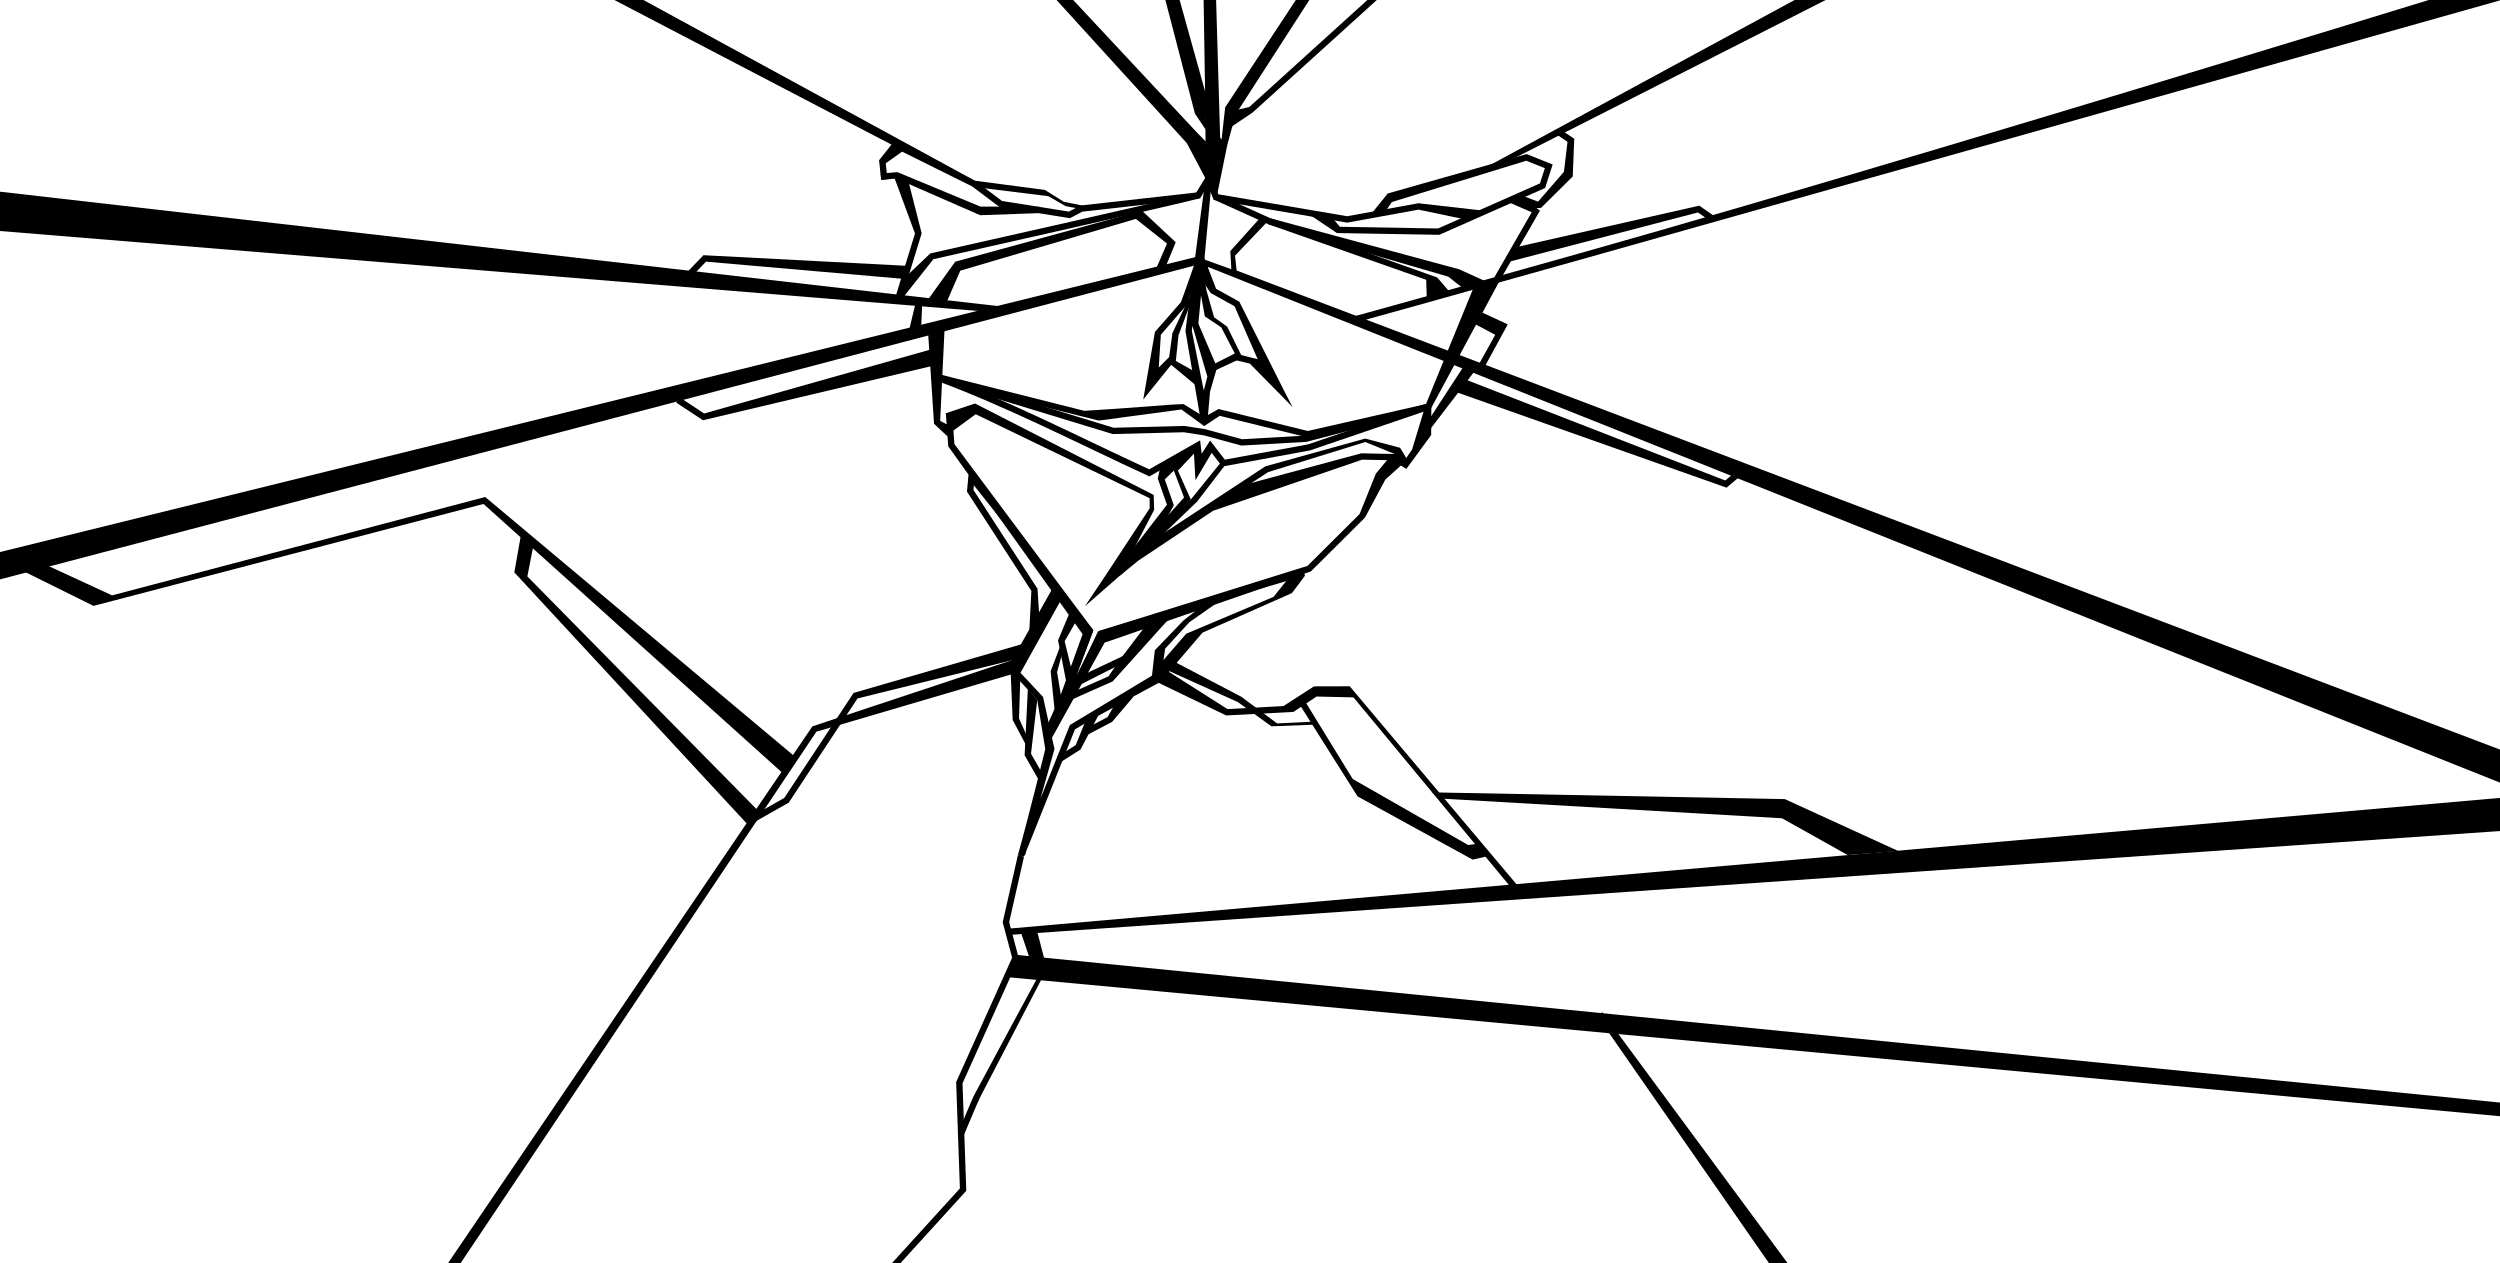
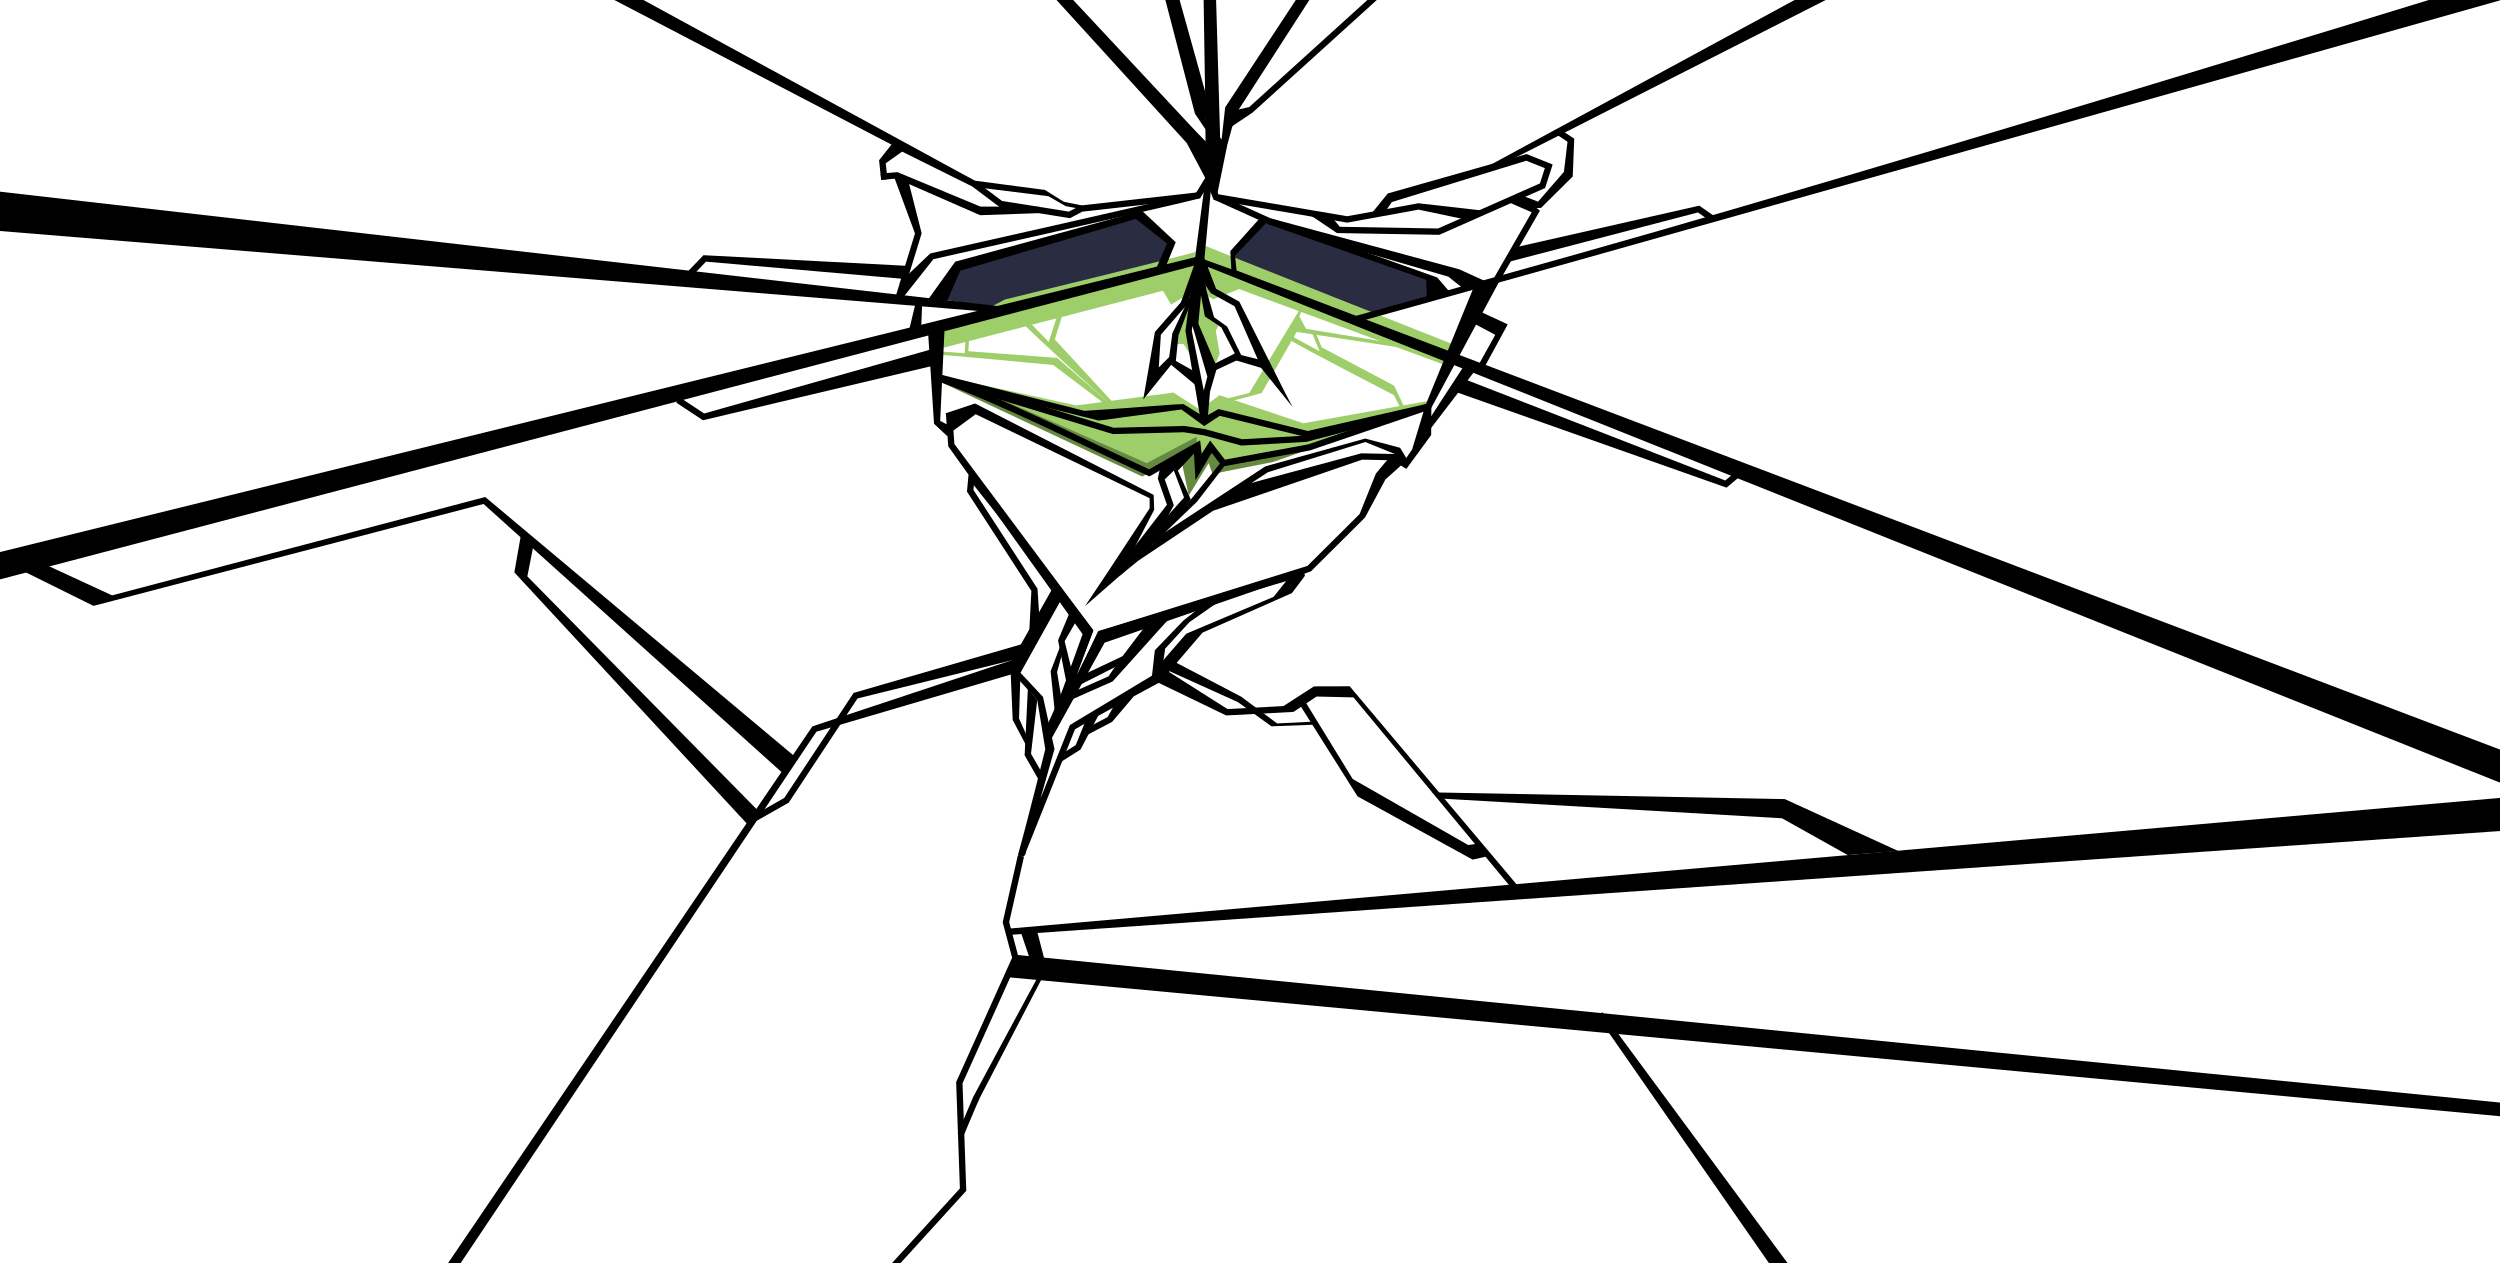
<svg xmlns="http://www.w3.org/2000/svg" width="1980" height="1000" viewBox="0 0 523.875 264.583" version="1.1" id="svg5">
  <defs id="defs2" />
+   <g id="layer11">
+     <path style="display:inline;font-variation-settings:normal;opacity:1;vector-effect:none;fill:#2a2c41;fill-opacity:1;stroke:none;stroke-width:1.323;stroke-linecap:butt;stroke-linejoin:miter;stroke-miterlimit:4;stroke-dasharray:none;stroke-dashoffset:0;stroke-opacity:1;-inkscape-stroke:none;stop-color:#000000;stop-opacity:1" d="m 197.459,62.743 2.763,-7.196 38.266,-10.626 6.818,5.853 -2.106,5.799 -33.187,8.188 z" id="path175253" />
+     <path style="font-variation-settings:normal;opacity:1;vector-effect:none;fill:#2a2c41;fill-opacity:1;stroke:none;stroke-width:1.323;stroke-linecap:butt;stroke-linejoin:miter;stroke-miterlimit:4;stroke-dasharray:none;stroke-dashoffset:0;stroke-opacity:1;-inkscape-stroke:none;stop-color:#000000;stop-opacity:1" d="m 264.891,46.033 -6.542,6.571 0.807,5.393 25.029,9.561 16.956,-5.313 -0.646,-3.93 z" id="path175483" />
+   </g>
+   <g id="layer8" style="display:inline">
+     <path style="font-variation-settings:normal;opacity:1;vector-effect:none;fill:#9ece6a;fill-opacity:1;stroke:none;stroke-width:1.323;stroke-linecap:butt;stroke-linejoin:miter;stroke-miterlimit:4;stroke-dasharray:none;stroke-dashoffset:0;stroke-opacity:1;-inkscape-stroke:none;stop-color:#000000;stop-opacity:1" d="m 199.805,79.421 c 1.385,0.186 25.718,5.537 25.718,5.537 l 20.365,-2.697 5.584,3.584 4.068,-3.033 17.565,5.887 27.039,-4.837 -0.297,1.065 -45.312,14.483 -0.788,-3.577 -4.038,6.655 -1.239,-9.495 -8.24,4.097 z" id="path142040" />
+     <path style="font-variation-settings:normal;opacity:1;vector-effect:none;fill:#658a3f;fill-opacity:1;stroke:none;stroke-width:1.323;stroke-linecap:butt;stroke-linejoin:miter;stroke-miterlimit:4;stroke-dasharray:none;stroke-dashoffset:0;stroke-opacity:1;-inkscape-stroke:none;stop-color:#000000;stop-opacity:1" d="m 201.379,79.875 c 0,0.148 38.912,17.16 38.912,17.16 l 10.453,-5.495 0.327,7.74 2.692,-4.986 2.261,2.446 18.213,-2.538 -7.549,2.629 -12.623,2.46 -0.786,-2.261 -4.181,6.829 -1.726,-8.315 -8.011,4.319 -42.938,-20.123 z" id="path146723" />
+     <path style="font-variation-settings:normal;opacity:1;vector-effect:none;fill:#9ece6a;fill-opacity:1;stroke:none;stroke-width:1.323;stroke-linecap:butt;stroke-linejoin:miter;stroke-miterlimit:4;stroke-dasharray:none;stroke-dashoffset:0;stroke-opacity:1;-inkscape-stroke:none;stop-color:#000000;stop-opacity:1" d="m 251.691,60.358 -0.691,7.67 3.503,8.79 1.08,-2.742 -0.817,-4.794 0.658,-1.22 -2.727,-1.894 z" id="path158019" />
+     <path style="font-variation-settings:normal;opacity:1;vector-effect:none;fill:#9ece6a;fill-opacity:1;stroke:none;stroke-width:1.323;stroke-linecap:butt;stroke-linejoin:miter;stroke-miterlimit:4;stroke-dasharray:none;stroke-dashoffset:0;stroke-opacity:1;-inkscape-stroke:none;stop-color:#000000;stop-opacity:1" d="m 250.293,75.804 -1.239,-6.937 1.012,-8.51 -3.57,9.17 -0.387,2.531 1.934,0.053 z" id="path162503" />
+     <path style="font-variation-settings:normal;opacity:1;vector-effect:none;fill:#9ece6a;fill-opacity:1;stroke:none;stroke-width:1.323;stroke-linecap:butt;stroke-linejoin:miter;stroke-miterlimit:4;stroke-dasharray:none;stroke-dashoffset:0;stroke-opacity:1;-inkscape-stroke:none;stop-color:#000000;stop-opacity:1" d="m 251.359,52.537 c -1.011,0.533 -40.77,10.217 -40.77,10.217 l -13.963,7.343 0.209,2.986 46.865,-12.164 1.685,2.893 4.225,-2.483 0.813,-8.259 z" id="path172252" />
+     <path style="font-variation-settings:normal;opacity:1;vector-effect:none;fill:#9ece6a;fill-opacity:1;stroke:none;stroke-width:1.323;stroke-linecap:butt;stroke-linejoin:miter;stroke-miterlimit:4;stroke-dasharray:none;stroke-dashoffset:0;stroke-opacity:1;-inkscape-stroke:none;stop-color:#000000;stop-opacity:1" d="m 252.205,51.363 c 0.69,0.374 53.792,21.386 53.792,21.386 l -2.912,3.847 -43.447,-16.028 -5.397,2.134 -3.886,-2.137 z" id="path172433" />
+     <path style="font-variation-settings:normal;opacity:1;vector-effect:none;fill:#9ece6a;fill-opacity:1;stroke:none;stroke-width:1.323;stroke-linecap:butt;stroke-linejoin:miter;stroke-miterlimit:4;stroke-dasharray:none;stroke-dashoffset:0;stroke-opacity:1;-inkscape-stroke:none;stop-color:#000000;stop-opacity:1" d="m 213.905,67.261 c 0.837,1.268 19.015,17.706 19.015,17.706 l 0.791,-0.088 -12.676,-13.75 1.867,-5.964 -1.251,0.699 -1.909,5.775 -4.52,-4.659 z" id="path173091" />
+     <path style="font-variation-settings:normal;opacity:1;vector-effect:none;fill:#9ece6a;fill-opacity:1;stroke:none;stroke-width:1.323;stroke-linecap:butt;stroke-linejoin:miter;stroke-miterlimit:4;stroke-dasharray:none;stroke-dashoffset:0;stroke-opacity:1;-inkscape-stroke:none;stop-color:#000000;stop-opacity:1" d="m 272.598,64.438 -10.817,17.918 -5.999,1.483 1.17,0.502 7.415,-1.97 7.355,-12.816 24.81,3.743 -1.251,-0.849 -21.585,-3.536 -1.43,-2.632 0.887,-1.911 z" id="path173607" />
+     <path style="font-variation-settings:normal;opacity:1;vector-effect:none;fill:#9ece6a;fill-opacity:1;stroke:none;stroke-width:1.323;stroke-linecap:butt;stroke-linejoin:miter;stroke-miterlimit:4;stroke-dasharray:none;stroke-dashoffset:0;stroke-opacity:1;-inkscape-stroke:none;stop-color:#000000;stop-opacity:1" d="m 270.307,71.225 c 0.842,0.764 21.802,11.583 21.802,11.583 l 1.375,2.741 0.694,-0.426 -2.023,-4.295 -15.192,-8.047 -1.242,-3.003 -0.837,-0.13 1.637,3.956 -6.054,-3.272 z" id="path173813" />
+     <path style="font-variation-settings:normal;opacity:1;vector-effect:none;fill:#9ece6a;fill-opacity:1;stroke:none;stroke-width:1.323;stroke-linecap:butt;stroke-linejoin:miter;stroke-miterlimit:4;stroke-dasharray:none;stroke-dashoffset:0;stroke-opacity:1;-inkscape-stroke:none;stop-color:#000000;stop-opacity:1" d="m 197.638,74.393 c 0.824,0 23.066,2.095 23.066,2.095 l 10.701,8.093 0.981,-0.15 -10.865,-9.441 -18.606,-1.389 0.165,-2.591 -0.745,0.134 -0.185,2.876 -4.776,-0.342 z" id="path174479" />
+   </g>
  <g id="layer2" style="display:inline">
    <path style="color:#000000;fill:#000000;-inkscape-stroke:none" d="m 308.958,59.844 -10.144,24.826 -24.773,5.641 -18.699,-4.598 -2.96,1.664 -4.388,-2.707 c 0,0 -1.683,0.067 -2.414,0.117 -3.964,0.28 -7.571,0.552 -11.666,0.867 l -0.072,0.004 -6.622,0.43 -31.726,-7.994 -0.32,1.283 35.068,8.756 17.324,-2.323 4.766,3.477 3.256,-2.15 18.441,4.533 25.715,-5.855 14.4,-26.793 z" id="path4976" />
    <path style="color:#000000;fill:#000000;-inkscape-stroke:none" d="m 195.525,78.102 -0.385,1.266 38.039,11.59 14.877,-0.379 4.209,0.646 7.865,2.145 13.623,-0.781 25.693,-6.705 -0.334,-1.281 -25.566,6.674 -13.275,0.762 -7.73,-2.107 -4.4,-0.678 -14.781,0.379 z" id="path5186" />
    <path style="color:#000000;fill:#000000;-inkscape-stroke:none" d="m 195.559,78.113 -0.451,1.244 c 15.324,5.549 30.481,13.444 45.451,20.336 l 0.309,0.141 9.301,-5.287 0.341,6.085 3.393,-5.731 2.213,2.867 18.336,-3.369 25.043,-8.531 -0.428,-1.252 -24.949,8.5 -17.447,3.205 -3.09,-4.004 -1.77,2.768 -0.324,-2.809 -10.676,6.072 C 225.978,91.506 210.894,83.666 195.559,78.113 Z" id="path5512" />
    <path style="color:#000000;fill:#000000;-inkscape-stroke:none" d="m 204.318,84.555 -6.137,2.039 1.266,3.877 5.007,-3.672 36.46,17.605 -0.013,2.133 -9.066,13.79 -4.474,6.693 v 0 l 7.491,-6.545 14.682,-15.807 -2.705,-6.043 4.518,-4.804 -1.041,-0.816 -4.327,5.603 2.138,5.643 -11.703,13.055 5.443,-10.482 -0.104,-3.113 z" id="path5514" />
    <path style="color:#000000;fill:#000000;-inkscape-stroke:none" d="m 243.107,98.071 -0.496,2.211 1.922,5.482 -10.699,13.865 8.869,-7.717 3.271,-6.031 -1.9,-5.426 6.094,-5.908 z" id="path5516" />
    <path style="color:#000000;fill:#000000;-inkscape-stroke:none" d="m 256.23,96.404 v 0 l -6.695,8.264 -15.621,14.883 0.838,1.023 16.094,-15.457 5.711,-7.432 v 0 z" id="path5802" />
    <path style="color:#000000;fill:#000000;-inkscape-stroke:none" d="m 285.252,94.992 -24.096,6.493 -24.741,15.82 -1.561,3.17 3.687,-2.998 15.663,-10.448 31.238,-10.708 6.414,0.131 2.672,1.689 0.707,-1.119 -2.984,-1.887 z" id="path5804" />
    <path style="color:#000000;fill:#000000;-inkscape-stroke:none" d="m 286.074,91.898 -20.91,5.822 -26.411,17.348 5.483,-2.084 21.48,-14.045 20.381,-6.312 6.153,2.507 -0.615,0.483 3.812,1.623 -2.053,-3.406 z" id="path5806" />
    <path style="color:#000000;fill:#000000;-inkscape-stroke:none" d="m 298.619,85.238 -2.715,8.959 -2.277,3.295 1.066,0.781 5.207,-7.109 0.041,-5.918 z" id="path5808" />
    <path style="color:#000000;fill:#000000;-inkscape-stroke:none" d="m 199.516,86.486 -1.318,0.096 0.508,6.945 28.154,39.357 -7.652,21.23 1.201,0.545 11.064,-19.992 43.232,-14.938 11.326,-11.268 4.277,-7.982 3.319,-2.989 -2.082,-2.123 -3.227,3.871 -3.412,8.477 -10.92,10.863 -43.881,13.701 -6.051,12.825 5.071,-13.002 -29.129,-39.045 z" id="path6097" />
    <path style="color:#000000;fill:#000000;-inkscape-stroke:none" d="m 188.051,36.07 -3.5,0.303 0.113,1.318 3.166,-0.273 17.564,7.68 12.246,-0.432 6.551,1.057 2.627,-1.373 24.652,-2.77 2.406,-3.947 -1.129,-0.688 -2.07,3.393 -24.252,2.725 -2.457,1.283 -6.246,-1.006 -12.305,-0.056 z" id="path8517" />
    <path style="color:#000000;fill:#000000;-inkscape-stroke:none" d="m 187.367,29.597 -3.158,3.98 0.436,4.123 1.316,-0.139 -0.354,-3.352 3.436,-2.432 14.68,7.295 5.727,4.305 8.131,1.279 0.205,-1.307 -7.805,-1.229 -5.561,-4.18 z" id="path8636" />
    <path style="color:#000000;fill:#000000;-inkscape-stroke:none" d="m 204.16,37.852 -0.178,1.311 15.705,1.95 3.597,2.075 3.562,0.685 -0.08,-0.811 -3.845,-0.775 -3.969,-2.491 z" id="path8638" />
    <path style="color:#000000;fill:#000000;-inkscape-stroke:none" d="m 318.193,40.684 -2.582,1.465 5.364,2.335 -7.979,13.877 1.148,0.66 8.555,-14.883 z" id="path9703" />
    <path style="color:#000000;fill:#000000;-inkscape-stroke:none" d="m 222.811,-87.461 -1.281,0.334 28.869,110.936 0.064,0.094 c 0.813,1.223 2.187,3.256 2.187,3.256 l 0.039,5.086 -0.041,5.104 1.324,0.016 c 0,0 0.029,-2.539 0.041,-5.113 0.006,-1.287 0.007,-2.584 -0.002,-3.58 -0.005,-0.498 -0.023,-1.236 -0.023,-1.236 l -1.348,-2.68 c 0,0 0.78,-2.52 0.722,-2.606 z" id="path9989" />
    <path style="color:#000000;fill:#000000;-inkscape-stroke:none" d="m 334.027,-94.975 -77.293,117.467 -0.812,7.312 -3.207,4.734 2.357,6.158 2.129,-10.422 1.719,-6.303 76.212,-118.22 z" id="path9991" />
    <path style="color:#000000;fill:#000000;-inkscape-stroke:none" d="m 252.027,-95.43 -1.322,0.039 1.945,122.549 -0.023,7.57 4.082,-4.853 -1.027,-1.013 z" id="path9993" />
    <path style="color:#000000;fill:#000000;-inkscape-stroke:none" d="M 373.113,-78.445 261.779,22.432 l -4.106,0.934 -0.771,1.146 0.554,2.444 5.038,-3.385 111.508,-101.035 z" id="path9995" />
    <path style="color:#000000;fill:#000000;-inkscape-stroke:none" d="m 156.783,-72.939 -0.979,0.891 92.891,102.035 4.033,7.613 0.811,-7.035 -3.02,-3.114 z" id="path9997" />
    <path style="color:#000000;fill:#000000;-inkscape-stroke:none" d="m 190.331,37.862 -3.011,-0.889 4.418,11.953 -4.16,13.535 1.266,0.389 4.291,-13.963 z" id="path6692" />
    <path style="color:#000000;fill:#000000;-inkscape-stroke:none" d="m 250.771,53.804 -385.667,95.159 0.052,7.876 385.514,-101.293 z" id="path16736" />
    <path style="color:#000000;fill:#000000;-inkscape-stroke:none" d="m 258.624,56.494 -5.815,-0.693 466.038,186.029 8.792,-7.492 z" id="path16851" />
    <path style="color:#000000;fill:#000000;-inkscape-stroke:none" d="m 253.93,37.121 -1.238,0.467 1.623,4.301 27.979,4.766 14.965,-2.727 10.055,2.112 2.977,-1.964 -13.076,-1.484 -14.928,2.719 -27,-4.6 z" id="path18400" />
    <path style="color:#000000;fill:#000000;-inkscape-stroke:none" d="m 319.91,32.285 -29.104,8.254 -3.393,4.199 2.782,-0.261 1.464,-2.142 28.178,-8.656 3.885,1.559 -1.025,3.186 -21.365,9.455 -20.557,-0.355 -2.471,-2.902 -3.902,0.344 5.754,3.87 21.445,0.371 22.174,-9.812 1.584,-4.924 z" id="path18435" />
    <path style="color:#000000;fill:#000000;-inkscape-stroke:none" d="m 327.599,27.552 -1.823,0.346 2.695,1.814 -0.75,6.295 -5.422,6.254 -4.105,-1.578 1.77,2.969 2.955,-0.084 6.649,-6.595 0.314,-7.907 z" id="path19013" />
    <path style="color:#000000;fill:#000000;-inkscape-stroke:none" d="m 255.072,40.697 -0.545,1.205 11.291,5.105 37.696,10.975 3.308,2.633 4.783,-1.53 -5.81,-2.644 -39.529,-10.684 z" id="path20300" />
    <path style="color:#000000;fill:#000000;-inkscape-stroke:none" d="m 237.801,44.551 -37.639,10.287 -5.693,7.938 3.787,0.793 2.973,-6.849 36.92,-10.892 z" id="path20505" />
    <path style="color:#000000;fill:#000000;-inkscape-stroke:none" d="m 266.264,45.76 -0.443,1.246 33.045,11.628 0.096,3.523 4.777,-1.021 -2.561,-2.988 z" id="path20620" />
    <path style="color:#000000;fill:#000000;-inkscape-stroke:none" d="m 239.084,43.961 -2.265,0.956 8.208,6.506 -0.247,-0.926 -2.903,6.703 2.396,-1.326 2.098,-5.111 z" id="path21887" />
    <path style="color:#000000;fill:#000000;-inkscape-stroke:none" d="m 263.79,45.956 -5.982,6.667 0.217,3.796 -7.255,-2.615 -0.466,1.7 5.856,0.945 3.014,0.668 -0.374,-3.547 6.582,-6.914 z" id="path22002" />
    <path style="color:#000000;fill:#000000;-inkscape-stroke:none" d="m 197.949,68.626 -3.449,1.362 1.225,18.812 2.818,2.637 0.808,-2.013 -2.339,-1.233 z" id="path27130" />
    <path style="color:#000000;fill:#000000;-inkscape-stroke:none" d="m 307.053,76.242 -8.377,12.859 1.107,0.723 9.559,-12.484 z" id="path27833" />
    <path style="color:#000000;fill:#000000;-inkscape-stroke:none" d="m 583.839,-23.088 c 0,0 -168.071,52.304 -252.962,76.21 0,0 -11.111,3.119 -21.12,5.925 -5.278,1.48 -10.249,2.872 -13.124,3.674 -4.164,1.162 -7.46,2.077 -9.74,2.705 -1.14,0.314 -2.026,0.556 -2.639,0.721 -0.307,0.082 -0.546,0.145 -0.711,0.188 -0.083,0.021 -0.147,0.037 -0.189,0.047 -0.043,0.01 -0.102,0.017 -0.018,0.008 l 0.15,1.314 c 0.112,-0.013 0.116,-0.022 0.172,-0.035 0.056,-0.013 0.126,-0.03 0.213,-0.053 0.174,-0.045 0.415,-0.108 0.725,-0.191 0.618,-0.166 1.507,-0.408 2.648,-0.723 2.283,-0.629 5.58,-1.545 9.744,-2.707 8.329,-2.324 34.248,-9.6 34.248,-9.6 0,0 168.405,-47.462 252.6,-71.221 z" id="path31732" />
    <path style="color:#000000;fill:#000000;-inkscape-stroke:none" d="m -125.705,25.758 -0.054,12.37 337,27.548 1.856,-1.081 z" id="path32710" />
    <path style="color:#000000;fill:#000000;-inkscape-stroke:none" d="m 191.973,63.018 -1.857,7.783 2.832,-0.189 0.311,-7.287 z" id="path34009" />
    <path style="color:#000000;fill:#000000;-inkscape-stroke:none" d="m 308.824,64.668 -1.112,2.515 5.62,2.979 -3.99,7.178 1.156,0.643 5.447,-10.012 z" id="path35163" />
    <path style="color:#000000;fill:#000000;-inkscape-stroke:none" d="m -45.089,-98.084 -2.09,6.289 239.252,124.846 12.348,4.891 z" id="path36710" />
    <path style="color:#000000;fill:#000000;-inkscape-stroke:none" d="M 533.78,-85.481 309.929,35.84 312.615,35.535 536.832,-78.359 Z" id="path36905" />
    <path style="color:#000000;fill:#000000;-inkscape-stroke:none" d="m 250.904,40.32 c -2.436,0.65 -16.449,3.854 -29.77,6.873 C 207.814,50.212 195.125,53.062 195.125,53.062 l -0.18,0.041 -6.387,6.076 0.285,3.67 6.748,-8.537 c 0.172,-0.039 12.605,-2.829 25.836,-5.828 13.322,-3.019 27.212,-6.19 29.816,-6.885 z" id="path55622" />
    <path style="color:#000000;display:inline;fill:#000000;-inkscape-stroke:none" d="m 195.269,73.17 -47.72,13.476 -5.115,-3.383 -0.73,1.104 5.594,3.697 48.258,-11.43 z" id="path51909" />
    <path style="color:#000000;display:inline;fill:#000000;-inkscape-stroke:none" d="m 306.457,79.285 -1.936,2.658 57.277,20.246 2.967,-2.492 -0.85,-1.012 -2.389,2.004 z" id="path52024" />
    <path style="color:#000000;display:inline;fill:#000000;-inkscape-stroke:none" d="m 356.078,43.096 -39.207,8.883 -0.8,2.909 39.729,-10.371 2.777,1.928 0.756,-1.086 z" id="path52139" />
    <path style="color:#000000;display:inline;fill:#000000;-inkscape-stroke:none" d="m 147.41,53.475 -3.379,3.514 0.955,0.916 2.957,-3.076 41.136,3.586 1.208,-2.698 z" id="path52141" />
  </g>
  <g id="layer4" style="display:inline">
    <path style="color:#000000;fill:#000000;-inkscape-stroke:none" d="m 252.662,37.164 c -0.022,0.115 -0.036,0.24 -0.074,0.51 -0.038,0.27 -0.09,0.643 -0.152,1.105 -0.125,0.926 -0.296,2.209 -0.498,3.729 -0.404,3.039 -0.928,7.023 -1.449,10.986 -1.042,7.926 -2.068,15.764 -2.068,15.764 l -0.012,0.098 3.287,19.24 1.311,-0.055 0.549,-6.453 L 255.033,77 251.117,67.811 253.971,37.352 Z m -2.779,31.125 3.118,10.629 -0.753,2.926 v 0 l -2.502,-12.514 c 8.6e-4,-0.006 0.127,-0.969 0.137,-1.041 z" id="path3319" />
    <path style="color:#000000;fill:#000000;-inkscape-stroke:none" d="m 250.639,55.746 c 0,0.242 0.035,0.38 0.084,0.703 0.05,0.324 0.12,0.747 0.203,1.238 0.167,0.983 0.609,3.471 0.609,3.471 l 0.939,5.139 3.449,2.312 2.828,5.465 -4.736,2.389 0.633,1.16 5.713,-2.669 -3.203,-6.497 -2.75,-1.983 -1.571,-5.55 c 0,0 -0.444,-2.482 -0.609,-3.457 -0.083,-0.488 -0.152,-0.908 -0.199,-1.219 -0.048,-0.311 -0.068,-0.6 -0.068,-0.502 z" id="path3321" />
-     <path style="color:#000000;fill:#000000;-inkscape-stroke:none" d="m 252.145,53.627 -1.344,3.521 2.916,4.268 4.982,2.758 4.85,11.097 -4.797,-1.197 -0.311,1.285 3.457,0.83 8.96,9.105 -1.663,-3.191 -9.498,-18.889 -4.918,-2.723 z" id="path3531" />
+     <path style="color:#000000;fill:#000000;-inkscape-stroke:none" d="m 252.145,53.627 -1.344,3.521 2.916,4.268 4.982,2.758 4.85,11.097 -4.797,-1.197 -0.311,1.285 5.817,1.724 6.6,8.211 -1.663,-3.191 -9.498,-18.889 -4.918,-2.723 z" id="path3531" />
    <path style="color:#000000;fill:#000000;-inkscape-stroke:none" d="m 249.723,62.9 -0.085,-1.482 -3.962,8.407 -0.832,6.146 5.626,4.681 v 0 l 0.442,-4.587 -0.768,1.679 -3.746,-2.107 0.553,-5.374 c 0.06,-0.104 2.771,-7.363 2.771,-7.363 l 1.082,0.762 z" id="path3855" />
    <path style="color:#000000;fill:#000000;-inkscape-stroke:none" d="m 250.67,55.547 c 0.006,-0.019 -0.068,0.181 -0.164,0.424 -0.096,0.243 -0.228,0.569 -0.381,0.947 -0.306,0.756 -0.702,1.722 -1.094,2.676 -0.762,1.857 -1.468,3.567 -1.506,3.66 l -5.508,6.295 -2.453,14.168 6.574,-8.166 -1.029,-0.83 -2.288,2.279 0.437,-6.861 5.461,-6.314 0.62,-3.381 c 0,0 1.705,-2.269 2.012,-3.029 0.154,-0.38 0.286,-0.706 0.385,-0.955 0.099,-0.249 0.153,-0.379 0.195,-0.512 z" id="path4065" />
    <path style="color:#000000;display:inline;fill:#000000;-inkscape-stroke:none" d="m 251.5,51.949 -4.029,11.436 1.248,0.439 2.834,-8.045 2.078,5.412 1.234,-0.475 z" id="path6989" />
  </g>
  <g id="layer5" style="display:inline">
    <path style="color:#000000;fill:#000000;-inkscape-stroke:none" d="m 221.177,122.195 -10.007,17.708 6.184,6.777 1.687,10.297 c 0,0 -3.639,14.791 -5.742,22.212 0.956,0.576 1.56,0.388 1.724,-0.756 3.413,-8.535 6.827,-17.07 10.24,-25.606 5.792,-3.482 17.852,-9.902 17.852,-9.902 l 1.048,-7.008 5.086,-5.553 5.564,-3.888 -2.089,-0.167 -4.722,3.707 c 0,0 -4.006,4.165 -6.008,6.247 -0.199,1.773 -0.397,3.547 -0.596,5.32 -5.732,3.446 -11.465,6.892 -17.197,10.338 -2.061,5.153 -4.121,10.306 -6.182,15.459 0.983,-3.472 1.966,-6.944 2.949,-10.416 l -2.398,-10.914 c -1.922,-2.107 -4.732,-5.055 -4.732,-5.055 l 9.072,-16.307 z" id="path1354" />
    <path style="color:#000000;fill:#000000;-inkscape-stroke:none" d="m 224.837,126.694 -3.122,7.488 2.025,10.221 1.048,-3.126 -1.694,-6.908 3.086,-5.374 z" id="path1931" />
    <path style="color:#000000;fill:#000000;-inkscape-stroke:none" d="m 241.108,129.748 -5.886,7.762 -9.209,4.356 -0.784,2.182 10.783,-5.454 9.345,-9.376 z" id="path1968" />
    <path style="color:#000000;fill:#000000;-inkscape-stroke:none" d="m 235.072,137.676 -2.799,4.061 c -0.161,0.071 -2.158,0.946 -4.385,1.934 -1.158,0.513 -2.332,1.038 -3.256,1.455 -0.462,0.209 -0.862,0.389 -1.166,0.531 -0.304,0.142 -0.477,0.22 -0.631,0.311 l 0.672,1.141 c -0.011,0.006 0.222,-0.114 0.518,-0.252 0.296,-0.138 0.693,-0.318 1.152,-0.525 0.919,-0.415 2.092,-0.939 3.248,-1.451 2.312,-1.025 4.553,-2.008 4.553,-2.008 l 0.172,-0.076 12.206,-13.577 z" id="path2326" />
    <path style="color:#000000;fill:#000000;-inkscape-stroke:none" d="m 215.387,144.373 -0.678,13.887 3.289,5.754 1.148,-0.658 -3.098,-5.416 1.305,-11.26 z" id="path4856" />
    <path style="color:#000000;fill:#000000;-inkscape-stroke:none" d="m 211.761,140.378 0.448,10.487 2.857,5.396 0.822,-0.456 -2.35,-5.255 c 0.113,-3.267 0.299,-9.555 0.299,-9.555 z" id="path4858" />
    <path style="color:#000000;fill:#000000;-inkscape-stroke:none" d="m 227.779,150.306 -2.355,5.821 -3.904,2.473 0.707,1.117 4.205,-2.662 3.688,-7.064 z" id="path5224" />
    <path style="color:#000000;fill:#000000;-inkscape-stroke:none" d="m 234.75,145.594 -2.656,4.676 -4.953,2.594 0.613,1.172 5.297,-2.775 4.495,-5.309 z" id="path5339" />
    <path style="color:#000000;fill:#000000;-inkscape-stroke:none" d="m 222.141,135.492 -1.98,5.16 0.957,9.365 1.736,-1.042 -1.345,-8.144 1.417,-5.146 z" id="path5715" />
    <path style="color:#000000;fill:#000000;-inkscape-stroke:none" d="m 202.955,99.484 -0.328,3.529 13.496,20.809 -0.439,8.508 2.183,-1.956 -0.462,-7.028 -0.455,0.389 0.508,-0.271 -0.053,-0.117 -0.012,0.002 -13.406,-20.668 0.285,-3.074 z" id="path3927" />
    <path style="color:#000000;fill:#000000;-inkscape-stroke:none" d="m 270.619,120.381 -3.732,4.681 -18.324,7.739 -6.908,7.979 1.461,2.146 8.878,-10.361 18.729,-8.285 2.742,-3.648 z" id="path4042" />
    <path style="color:#000000;fill:#000000;-inkscape-stroke:none" d="m 204.272,99.606 -1.38,0.608 25.468,31.978 -9.756,21.652 1.178,0.598 11.078,-21.383 42.605,-12.428 -0.398,-1.262 -42.791,12.874 -4.637,9.21 3.457,-9.361 z" id="path108867" />
  </g>
  <g id="layer6" style="display:inline">
    <path style="color:#000000;fill:#000000;-inkscape-stroke:none" d="m 212.483,138.197 -42.247,14.012 -156.957,231.234 2.577,1.747 155.216,-231.859 41.055,-12.079 z" id="path2575" />
    <path style="color:#000000;fill:#000000;-inkscape-stroke:none" d="m 214.958,134.742 -36.085,10.458 -14.525,22 -7.693,4.361 0.652,1.15 7.971,-4.518 14.416,-21.834 33.652,-8.326 z" id="path2577" />
    <path style="color:#000000;fill:#000000;-inkscape-stroke:none" d="m 243.859,140.107 -2.129,2.471 15.215,7.346 14.102,-0.746 4.842,-3.22 7.734,0.181 33.625,40.579 1.012,-0.854 -35.428,-42.055 -7.49,0.021 -6.403,4.127 -11.724,0.628 z" id="path3115" />
    <path style="color:#000000;fill:#000000;-inkscape-stroke:none" d="m 213.291,179.225 -3.178,14.041 1.979,7.422 -11.732,26.066 0.787,22.279 -145.301,159.777 0.979,0.889 145.662,-160.174 -0.793,-22.512 11.797,-26.213 -2.016,-7.562 3.107,-13.723 z" id="path4577" />
    <path style="color:#000000;fill:#000000;-inkscape-stroke:none" d="m 273.41,146.863 -1.119,0.705 12.184,19.314 24.117,13.252 3.279,-0.748 c -0.251,-0.597 -4.334,-5.297 -1.629,-2.66 l -2.584,0.348 -24.194,-13.829 z" id="path9010" />
    <path style="color:#000000;fill:#000000;-inkscape-stroke:none" d="m 245.33,138.268 -1.47,1.839 15.547,7.025 7.02,5.066 9.348,-0.355 0.141,-0.658 -8.298,0.407 -7.544,-5.61 z" id="path49925" />
    <path style="color:#000000;fill:#000000;-inkscape-stroke:none" d="m 299.957,166.039 2.43,1.326 71.031,4.106 13.767,7.703 10.605,-0.84 -23.787,-10.885 z" id="path51505" />
    <path style="color:#000000;fill:#000000;-inkscape-stroke:none" d="m 109.182,111.984 -1.404,7.963 48.717,52.639 2.581,-2.48 -48.571,-49.319 1.275,-6.491 z" id="path51620" />
  </g>
  <g id="layer7" style="display:inline">
    <path style="color:#000000;fill:#000000;-inkscape-stroke:none" d="m 217.34,195.191 c 0,0 -3.796,-0.303 -3.259,0.645 1.008,3.112 2.105,6.194 3.176,9.285 -4.437,8.251 -8.916,16.482 -13.326,24.745 -1.086,2.563 -2.172,5.125 -3.258,7.688 0.446,0.036 1.224,0.892 1.364,0.173 1.14,-2.617 2.175,-5.284 3.38,-7.869 l 13.959,-26.829 z" id="path13328" />
    <path style="color:#000000;fill:#000000;-inkscape-stroke:none" d="m 725.211,149.551 -513.916,45.049 0.115,1.318 518.724,-36.152 z" id="path39758" />
    <path style="color:#000000;fill:#000000;-inkscape-stroke:none" d="m 101.67,104.141 -78.191,20.62 -14.459,-6.679 -4.657,1.339 15.228,7.542 c 0,0 54.486,-14.241 81.729,-21.361 20.863,18.744 62.549,56.277 62.549,56.277 l 2.468,-3.522 z" id="path40468" />
    <path style="color:#000000;fill:#000000;-inkscape-stroke:none" d="m 335.75,212.098 -1.064,0.785 129.083,185.75 9.135,-0.824 z" id="path45540" />
    <path style="color:#000000;fill:#000000;-inkscape-stroke:none" d="m 212.855,200.086 -2.375,4.625 554.295,51.639 0.131,-1.316 z" id="path47846" />
  </g>
</svg>
